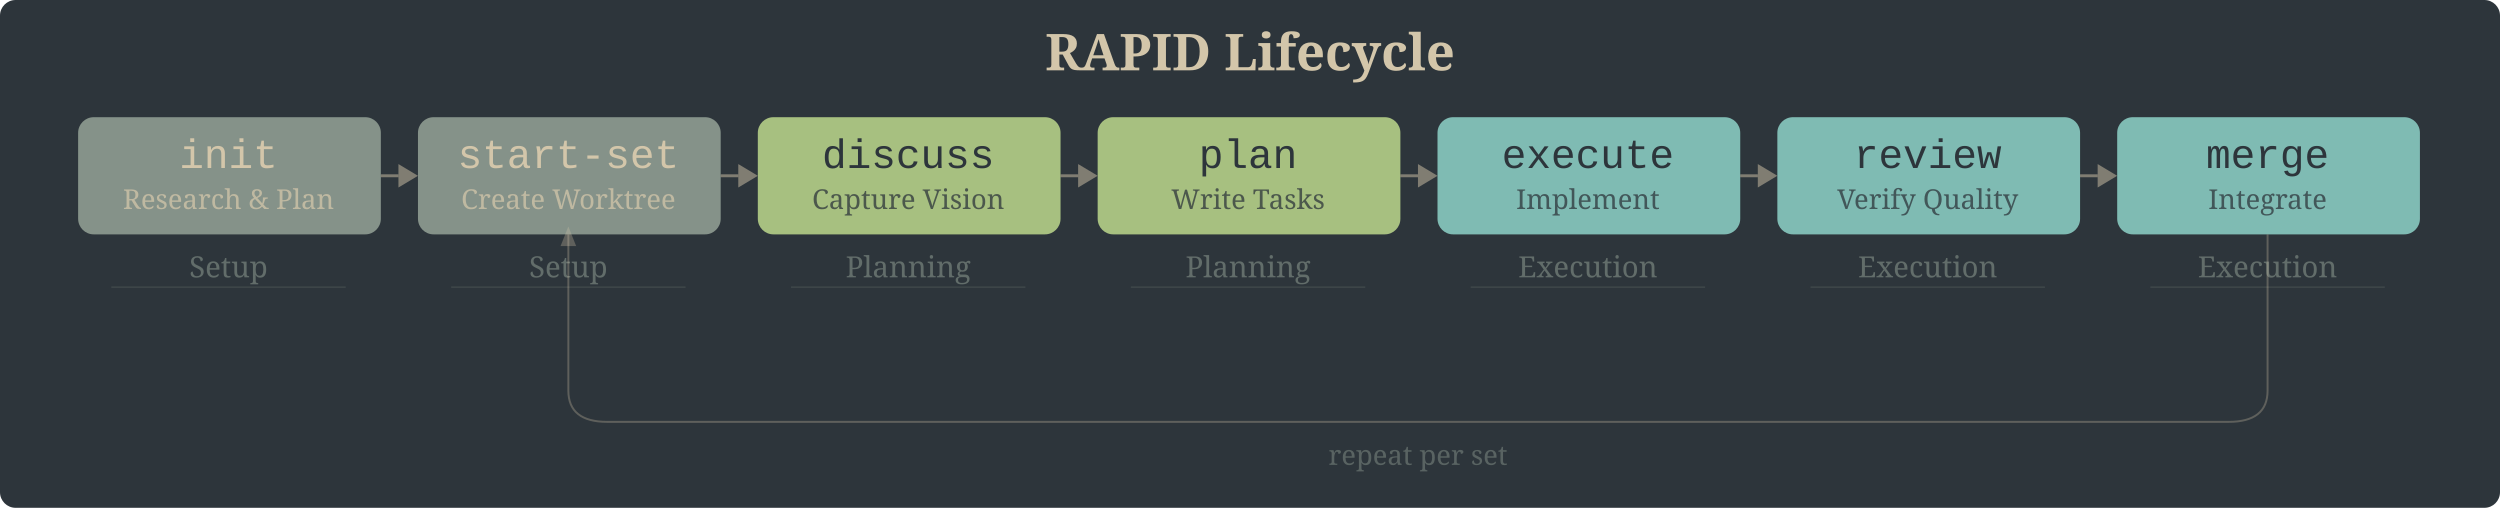
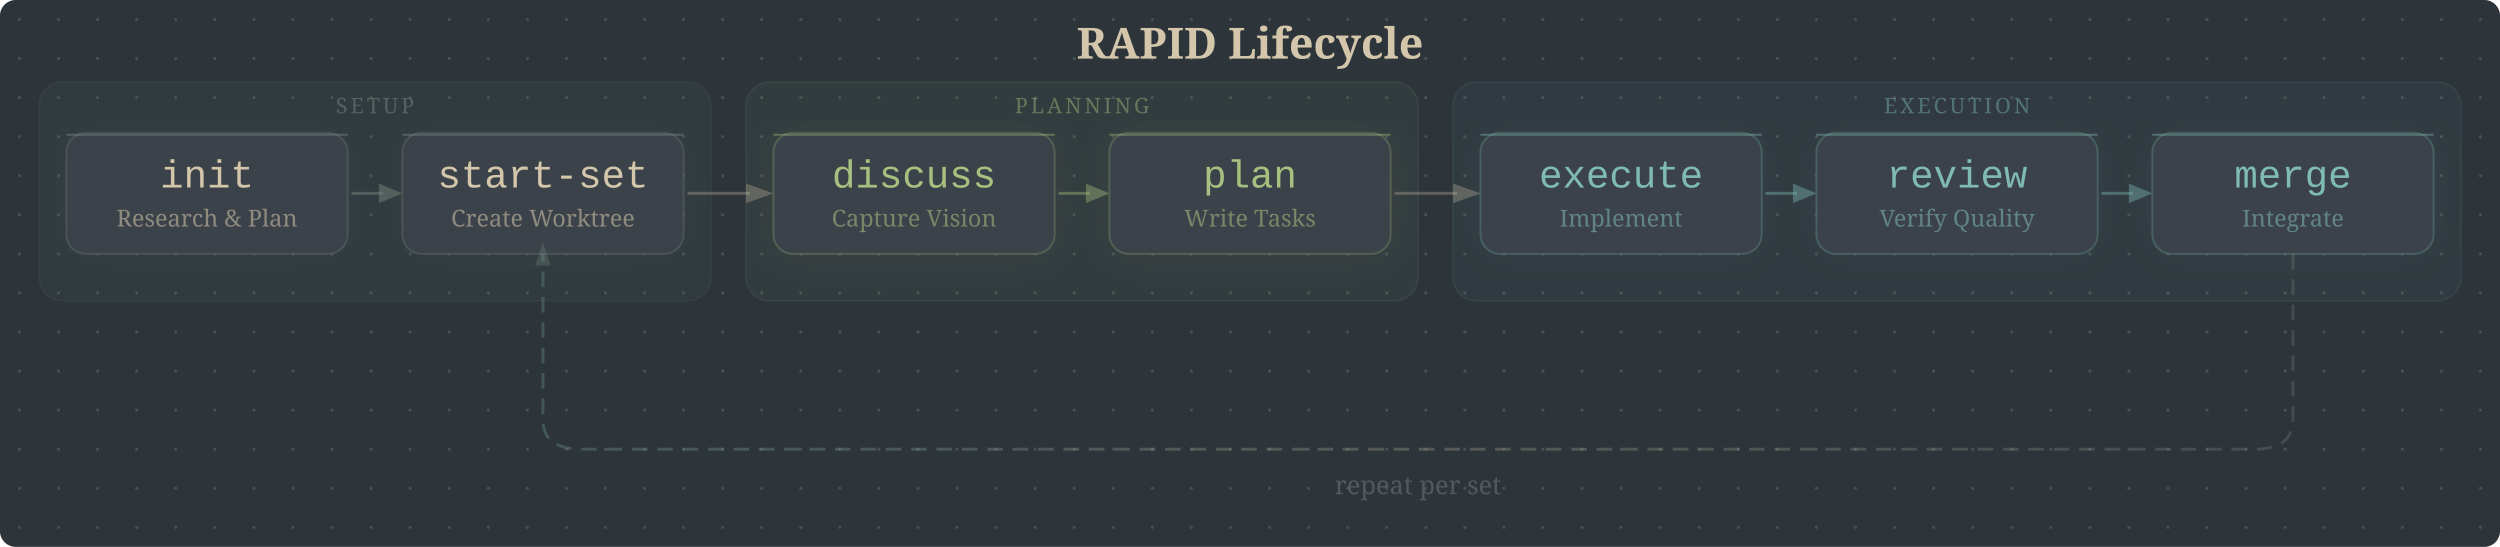
- <svg xmlns="http://www.w3.org/2000/svg" viewBox="0 0 1280 260">
-   <rect fill="#2d353b" width="1280" height="260" rx="8" />
-   <text x="640" y="36" text-anchor="middle" fill="#d3c6aa" font-family="'Noto Serif', Georgia, 'Times New Roman', serif" font-size="26" font-weight="bold">RAPID Lifecycle</text>
-   <rect fill="#859289" x="40" y="60" width="155" height="60" rx="8" />
-   <text x="117" y="86" text-anchor="middle" fill="#d3c6aa" font-family="'Courier New', 'Liberation Mono', monospace" font-size="21">init</text>
-   <text x="117" y="107" text-anchor="middle" fill="#d3c6aa" font-family="'Noto Serif', Georgia, 'Times New Roman', serif" font-size="14" opacity="0.75">Research &amp; Plan</text>
-   <line x1="195" y1="90" x2="204" y2="90" stroke="#d3c6aa" stroke-width="1.5" opacity="0.5" />
-   <polygon points="204,84 214,90 204,96" fill="#d3c6aa" opacity="0.5" />
-   <rect fill="#859289" x="214" y="60" width="155" height="60" rx="8" />
-   <text x="291" y="86" text-anchor="middle" fill="#d3c6aa" font-family="'Courier New', 'Liberation Mono', monospace" font-size="21">start-set</text>
-   <text x="291" y="107" text-anchor="middle" fill="#d3c6aa" font-family="'Noto Serif', Georgia, 'Times New Roman', serif" font-size="14" opacity="0.75">Create Worktree</text>
-   <line x1="369" y1="90" x2="378" y2="90" stroke="#d3c6aa" stroke-width="1.5" opacity="0.5" />
-   <polygon points="378,84 388,90 378,96" fill="#d3c6aa" opacity="0.5" />
-   <rect fill="#a7c080" x="388" y="60" width="155" height="60" rx="8" />
-   <text x="465" y="86" text-anchor="middle" fill="#2d353b" font-family="'Courier New', 'Liberation Mono', monospace" font-size="21">discuss</text>
-   <text x="465" y="107" text-anchor="middle" fill="#2d353b" font-family="'Noto Serif', Georgia, 'Times New Roman', serif" font-size="14" opacity="0.75">Capture Vision</text>
-   <line x1="543" y1="90" x2="552" y2="90" stroke="#d3c6aa" stroke-width="1.5" opacity="0.5" />
-   <polygon points="552,84 562,90 552,96" fill="#d3c6aa" opacity="0.5" />
-   <rect fill="#a7c080" x="562" y="60" width="155" height="60" rx="8" />
-   <text x="639" y="86" text-anchor="middle" fill="#2d353b" font-family="'Courier New', 'Liberation Mono', monospace" font-size="21">plan</text>
-   <text x="639" y="107" text-anchor="middle" fill="#2d353b" font-family="'Noto Serif', Georgia, 'Times New Roman', serif" font-size="14" opacity="0.75">Write Tasks</text>
-   <line x1="717" y1="90" x2="726" y2="90" stroke="#d3c6aa" stroke-width="1.5" opacity="0.5" />
-   <polygon points="726,84 736,90 726,96" fill="#d3c6aa" opacity="0.5" />
-   <rect fill="#7fbbb3" x="736" y="60" width="155" height="60" rx="8" />
-   <text x="813" y="86" text-anchor="middle" fill="#2d353b" font-family="'Courier New', 'Liberation Mono', monospace" font-size="21">execute</text>
-   <text x="813" y="107" text-anchor="middle" fill="#2d353b" font-family="'Noto Serif', Georgia, 'Times New Roman', serif" font-size="14" opacity="0.75">Implement</text>
-   <line x1="891" y1="90" x2="900" y2="90" stroke="#d3c6aa" stroke-width="1.5" opacity="0.5" />
-   <polygon points="900,84 910,90 900,96" fill="#d3c6aa" opacity="0.5" />
-   <rect fill="#7fbbb3" x="910" y="60" width="155" height="60" rx="8" />
-   <text x="987" y="86" text-anchor="middle" fill="#2d353b" font-family="'Courier New', 'Liberation Mono', monospace" font-size="21">review</text>
-   <text x="987" y="107" text-anchor="middle" fill="#2d353b" font-family="'Noto Serif', Georgia, 'Times New Roman', serif" font-size="14" opacity="0.75">Verify Quality</text>
-   <line x1="1065" y1="90" x2="1074" y2="90" stroke="#d3c6aa" stroke-width="1.5" opacity="0.5" />
-   <polygon points="1074,84 1084,90 1074,96" fill="#d3c6aa" opacity="0.5" />
-   <rect fill="#7fbbb3" x="1084" y="60" width="155" height="60" rx="8" />
-   <text x="1161" y="86" text-anchor="middle" fill="#2d353b" font-family="'Courier New', 'Liberation Mono', monospace" font-size="21">merge</text>
-   <text x="1161" y="107" text-anchor="middle" fill="#2d353b" font-family="'Noto Serif', Georgia, 'Times New Roman', serif" font-size="14" opacity="0.75">Integrate</text>
-   <text x="117" y="142" text-anchor="middle" fill="#859289" font-family="'Noto Serif', Georgia, serif" font-size="15" opacity="0.6">Setup</text>
-   <line x1="57" y1="147" x2="177" y2="147" stroke="#859289" stroke-width="0.5" opacity="0.3" />
-   <text x="291" y="142" text-anchor="middle" fill="#859289" font-family="'Noto Serif', Georgia, serif" font-size="15" opacity="0.6">Setup</text>
-   <line x1="231" y1="147" x2="351" y2="147" stroke="#859289" stroke-width="0.5" opacity="0.3" />
-   <text x="465" y="142" text-anchor="middle" fill="#859289" font-family="'Noto Serif', Georgia, serif" font-size="15" opacity="0.6">Planning</text>
-   <line x1="405" y1="147" x2="525" y2="147" stroke="#859289" stroke-width="0.5" opacity="0.3" />
-   <text x="639" y="142" text-anchor="middle" fill="#859289" font-family="'Noto Serif', Georgia, serif" font-size="15" opacity="0.6">Planning</text>
-   <line x1="579" y1="147" x2="699" y2="147" stroke="#859289" stroke-width="0.5" opacity="0.3" />
-   <text x="813" y="142" text-anchor="middle" fill="#859289" font-family="'Noto Serif', Georgia, serif" font-size="15" opacity="0.6">Execution</text>
-   <line x1="753" y1="147" x2="873" y2="147" stroke="#859289" stroke-width="0.5" opacity="0.3" />
-   <text x="987" y="142" text-anchor="middle" fill="#859289" font-family="'Noto Serif', Georgia, serif" font-size="15" opacity="0.6">Execution</text>
-   <line x1="927" y1="147" x2="1047" y2="147" stroke="#859289" stroke-width="0.5" opacity="0.3" />
-   <text x="1161" y="142" text-anchor="middle" fill="#859289" font-family="'Noto Serif', Georgia, serif" font-size="15" opacity="0.6">Execution</text>
-   <line x1="1101" y1="147" x2="1221" y2="147" stroke="#859289" stroke-width="0.5" opacity="0.3" />
-   <path d="M1161,120 L1161,200 Q1161,216 1141,216 L311,216 Q291,216 291,200 L291,120" stroke="#d3c6aa" stroke-width="1" opacity="0.3" fill="none" />
-   <polygon points="287,126 291,116 295,126" fill="#d3c6aa" opacity="0.3" />
-   <text x="726" y="238" text-anchor="middle" fill="#859289" font-family="'Noto Serif', Georgia, serif" font-size="14" opacity="0.5">repeat per set</text>
+ <svg xmlns="http://www.w3.org/2000/svg" viewBox="0 0 1280 280">
+   <defs>
+     <pattern id="dotGrid" x="0" y="0" width="20" height="20" patternUnits="userSpaceOnUse">
+       <circle cx="10" cy="10" r="0.8" fill="#859289" opacity="0.3" />
+     </pattern>
+     <filter id="shadowSetup" x="-10%" y="-10%" width="130%" height="150%">
+       <feDropShadow dx="0" dy="3" stdDeviation="6" flood-color="#000000" flood-opacity="0.3" />
+       <feDropShadow dx="0" dy="0" stdDeviation="10" flood-color="#859289" flood-opacity="0.08" />
+     </filter>
+     <filter id="shadowPlan" x="-10%" y="-10%" width="130%" height="150%">
+       <feDropShadow dx="0" dy="3" stdDeviation="6" flood-color="#000000" flood-opacity="0.3" />
+       <feDropShadow dx="0" dy="0" stdDeviation="10" flood-color="#a7c080" flood-opacity="0.08" />
+     </filter>
+     <filter id="shadowExec" x="-10%" y="-10%" width="130%" height="150%">
+       <feDropShadow dx="0" dy="3" stdDeviation="6" flood-color="#000000" flood-opacity="0.3" />
+       <feDropShadow dx="0" dy="0" stdDeviation="10" flood-color="#7fbbb3" flood-opacity="0.08" />
+     </filter>
+     <linearGradient id="loopGrad" x1="0" y1="0" x2="1" y2="0">
+       <stop offset="0%" stop-color="#7fbbb3" />
+       <stop offset="50%" stop-color="#d3c6aa" />
+       <stop offset="100%" stop-color="#859289" />
+     </linearGradient>
+   </defs>
+   <rect fill="#2d353b" width="1280" height="280" rx="8" />
+   <rect fill="url(#dotGrid)" width="1280" height="280" rx="8" />
+   <text x="640" y="30" text-anchor="middle" fill="#d3c6aa" font-family="'Noto Serif', Georgia, 'Times New Roman', serif" font-size="22" font-weight="bold">RAPID Lifecycle</text>
+   <rect fill="#859289" opacity="0.05" x="20" y="42" width="344" height="112" rx="12" />
+   <rect fill="none" stroke="#859289" stroke-opacity="0.08" x="20" y="42" width="344" height="112" rx="12" />
+   <text x="192" y="58" text-anchor="middle" fill="#859289" font-family="'Noto Serif', Georgia, serif" font-size="11" opacity="0.45" letter-spacing="1.5">SETUP</text>
+   <rect fill="#a7c080" opacity="0.04" x="382" y="42" width="344" height="112" rx="12" />
+   <rect fill="none" stroke="#a7c080" stroke-opacity="0.08" x="382" y="42" width="344" height="112" rx="12" />
+   <text x="554" y="58" text-anchor="middle" fill="#a7c080" font-family="'Noto Serif', Georgia, serif" font-size="11" opacity="0.45" letter-spacing="1.5">PLANNING</text>
+   <rect fill="#7fbbb3" opacity="0.04" x="744" y="42" width="516" height="112" rx="12" />
+   <rect fill="none" stroke="#7fbbb3" stroke-opacity="0.08" x="744" y="42" width="516" height="112" rx="12" />
+   <text x="1002" y="58" text-anchor="middle" fill="#7fbbb3" font-family="'Noto Serif', Georgia, serif" font-size="11" opacity="0.45" letter-spacing="1.5">EXECUTION</text>
+   <g filter="url(#shadowSetup)">
+     <rect fill="#3a4349" x="34" y="68" width="144" height="62" rx="10" />
+     <rect fill="none" stroke="#859289" stroke-opacity="0.25" x="34" y="68" width="144" height="62" rx="10" />
+     <line x1="34" y1="69" x2="178" y2="69" stroke="#859289" stroke-opacity="0.4" stroke-width="1" />
+   </g>
+   <text x="106" y="96" text-anchor="middle" fill="#d3c6aa" font-family="'Courier New', 'Liberation Mono', monospace" font-size="20">init</text>
+   <text x="106" y="116" text-anchor="middle" fill="#d3c6aa" font-family="'Noto Serif', Georgia, serif" font-size="12" opacity="0.55">Research &amp; Plan</text>
+   <path d="M180,99 C188,99 192,99 196,99" stroke="#859289" stroke-width="1.5" fill="none" opacity="0.4" />
+   <polygon points="194,94 206,99 194,104" fill="#859289" opacity="0.4" />
+   <g filter="url(#shadowSetup)">
+     <rect fill="#3a4349" x="206" y="68" width="144" height="62" rx="10" />
+     <rect fill="none" stroke="#859289" stroke-opacity="0.25" x="206" y="68" width="144" height="62" rx="10" />
+     <line x1="206" y1="69" x2="350" y2="69" stroke="#859289" stroke-opacity="0.4" stroke-width="1" />
+   </g>
+   <text x="278" y="96" text-anchor="middle" fill="#d3c6aa" font-family="'Courier New', 'Liberation Mono', monospace" font-size="20">start-set</text>
+   <text x="278" y="116" text-anchor="middle" fill="#d3c6aa" font-family="'Noto Serif', Georgia, serif" font-size="12" opacity="0.55">Create Worktree</text>
+   <path d="M352,99 C366,99 376,99 384,99" stroke="#d3c6aa" stroke-width="1.5" fill="none" opacity="0.3" />
+   <polygon points="382,94 396,99 382,104" fill="#d3c6aa" opacity="0.3" />
+   <g filter="url(#shadowPlan)">
+     <rect fill="#3a4349" x="396" y="68" width="144" height="62" rx="10" />
+     <rect fill="none" stroke="#a7c080" stroke-opacity="0.25" x="396" y="68" width="144" height="62" rx="10" />
+     <line x1="396" y1="69" x2="540" y2="69" stroke="#a7c080" stroke-opacity="0.4" stroke-width="1" />
+   </g>
+   <text x="468" y="96" text-anchor="middle" fill="#a7c080" font-family="'Courier New', 'Liberation Mono', monospace" font-size="20">discuss</text>
+   <text x="468" y="116" text-anchor="middle" fill="#a7c080" font-family="'Noto Serif', Georgia, serif" font-size="12" opacity="0.55">Capture Vision</text>
+   <path d="M542,99 C550,99 554,99 558,99" stroke="#a7c080" stroke-width="1.5" fill="none" opacity="0.4" />
+   <polygon points="556,94 568,99 556,104" fill="#a7c080" opacity="0.4" />
+   <g filter="url(#shadowPlan)">
+     <rect fill="#3a4349" x="568" y="68" width="144" height="62" rx="10" />
+     <rect fill="none" stroke="#a7c080" stroke-opacity="0.25" x="568" y="68" width="144" height="62" rx="10" />
+     <line x1="568" y1="69" x2="712" y2="69" stroke="#a7c080" stroke-opacity="0.4" stroke-width="1" />
+   </g>
+   <text x="640" y="96" text-anchor="middle" fill="#a7c080" font-family="'Courier New', 'Liberation Mono', monospace" font-size="20">plan</text>
+   <text x="640" y="116" text-anchor="middle" fill="#a7c080" font-family="'Noto Serif', Georgia, serif" font-size="12" opacity="0.55">Write Tasks</text>
+   <path d="M714,99 C728,99 738,99 746,99" stroke="#d3c6aa" stroke-width="1.5" fill="none" opacity="0.3" />
+   <polygon points="744,94 758,99 744,104" fill="#d3c6aa" opacity="0.3" />
+   <g filter="url(#shadowExec)">
+     <rect fill="#3a4349" x="758" y="68" width="144" height="62" rx="10" />
+     <rect fill="none" stroke="#7fbbb3" stroke-opacity="0.25" x="758" y="68" width="144" height="62" rx="10" />
+     <line x1="758" y1="69" x2="902" y2="69" stroke="#7fbbb3" stroke-opacity="0.4" stroke-width="1" />
+   </g>
+   <text x="830" y="96" text-anchor="middle" fill="#7fbbb3" font-family="'Courier New', 'Liberation Mono', monospace" font-size="20">execute</text>
+   <text x="830" y="116" text-anchor="middle" fill="#7fbbb3" font-family="'Noto Serif', Georgia, serif" font-size="12" opacity="0.55">Implement</text>
+   <path d="M904,99 C912,99 916,99 920,99" stroke="#7fbbb3" stroke-width="1.5" fill="none" opacity="0.4" />
+   <polygon points="918,94 930,99 918,104" fill="#7fbbb3" opacity="0.4" />
+   <g filter="url(#shadowExec)">
+     <rect fill="#3a4349" x="930" y="68" width="144" height="62" rx="10" />
+     <rect fill="none" stroke="#7fbbb3" stroke-opacity="0.25" x="930" y="68" width="144" height="62" rx="10" />
+     <line x1="930" y1="69" x2="1074" y2="69" stroke="#7fbbb3" stroke-opacity="0.4" stroke-width="1" />
+   </g>
+   <text x="1002" y="96" text-anchor="middle" fill="#7fbbb3" font-family="'Courier New', 'Liberation Mono', monospace" font-size="20">review</text>
+   <text x="1002" y="116" text-anchor="middle" fill="#7fbbb3" font-family="'Noto Serif', Georgia, serif" font-size="12" opacity="0.55">Verify Quality</text>
+   <path d="M1076,99 C1084,99 1088,99 1092,99" stroke="#7fbbb3" stroke-width="1.5" fill="none" opacity="0.4" />
+   <polygon points="1090,94 1102,99 1090,104" fill="#7fbbb3" opacity="0.4" />
+   <g filter="url(#shadowExec)">
+     <rect fill="#3a4349" x="1102" y="68" width="144" height="62" rx="10" />
+     <rect fill="none" stroke="#7fbbb3" stroke-opacity="0.25" x="1102" y="68" width="144" height="62" rx="10" />
+     <line x1="1102" y1="69" x2="1246" y2="69" stroke="#7fbbb3" stroke-opacity="0.4" stroke-width="1" />
+   </g>
+   <text x="1174" y="96" text-anchor="middle" fill="#7fbbb3" font-family="'Courier New', 'Liberation Mono', monospace" font-size="20">merge</text>
+   <text x="1174" y="116" text-anchor="middle" fill="#7fbbb3" font-family="'Noto Serif', Georgia, serif" font-size="12" opacity="0.55">Integrate</text>
+   <path d="M1174,130 L1174,215 Q1174,230 1154,230 L298,230 Q278,230 278,215 L278,130" stroke="url(#loopGrad)" stroke-width="1.5" fill="none" opacity="0.25" stroke-dasharray="8 5" />
+   <polygon points="274,136 278,124 282,136" fill="#859289" opacity="0.25" />
+   <text x="726" y="253" text-anchor="middle" fill="#859289" font-family="'Noto Serif', Georgia, serif" font-size="13" opacity="0.4">repeat per set</text>
</svg>
